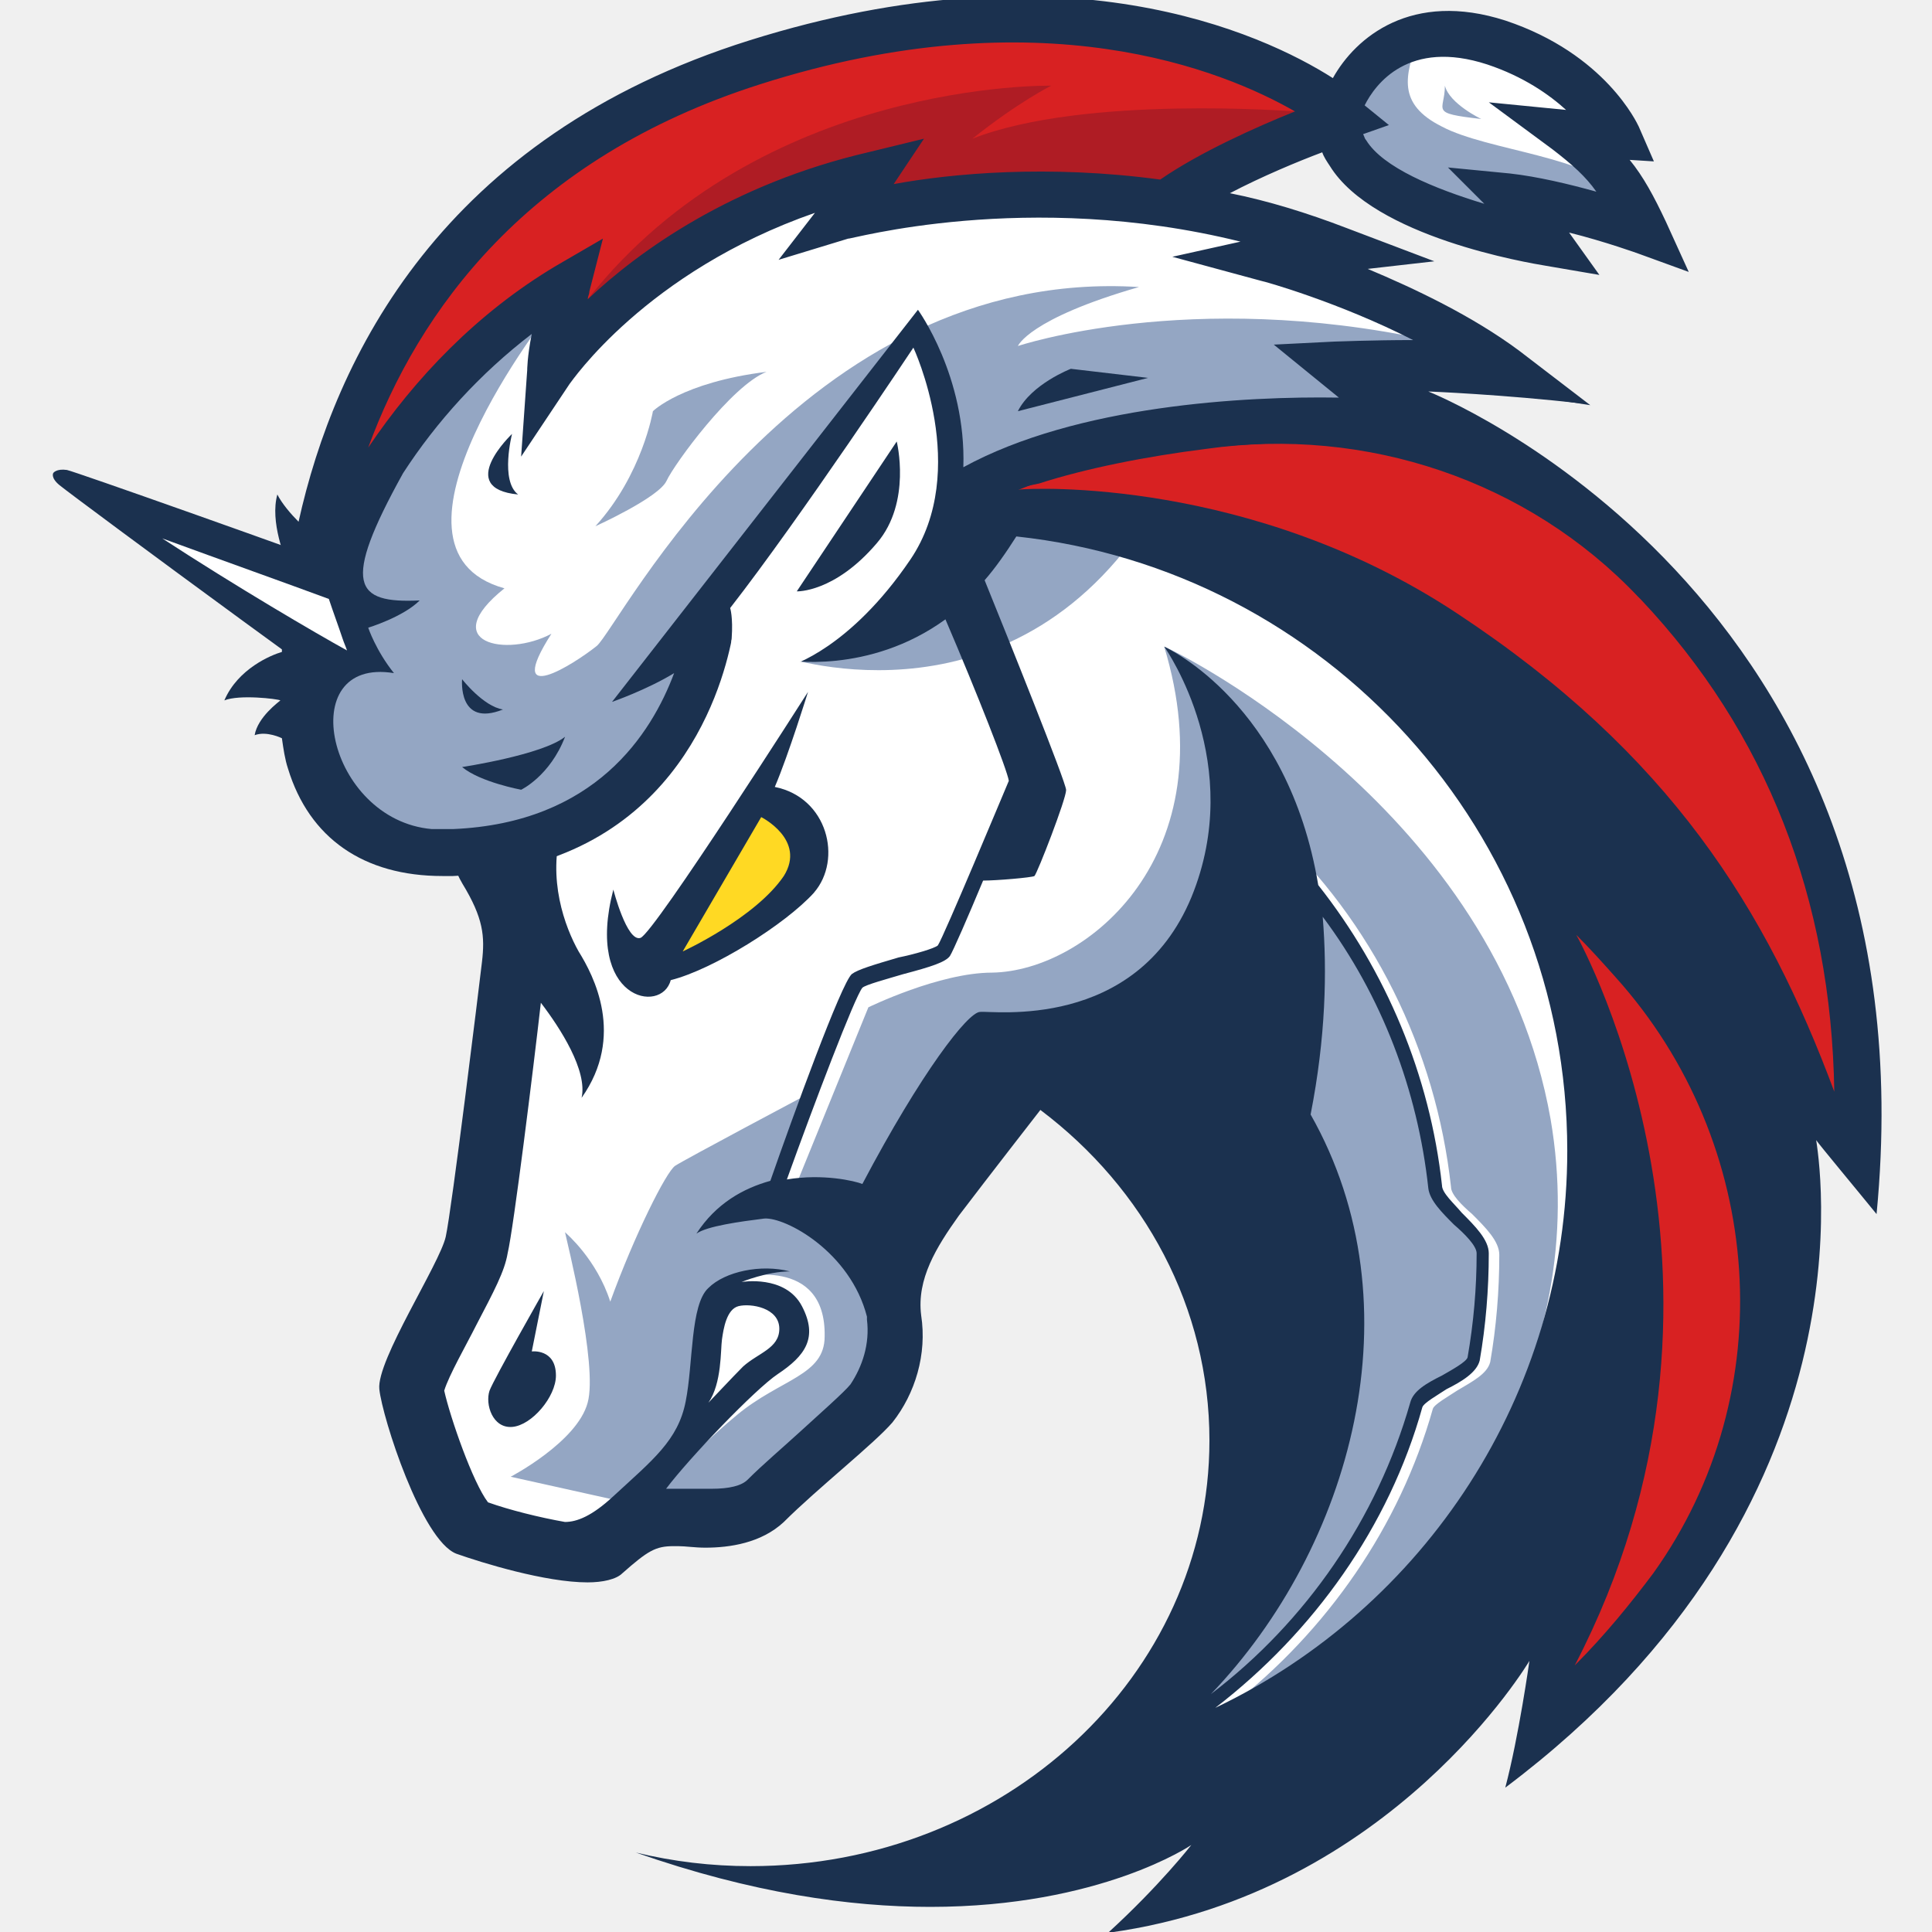
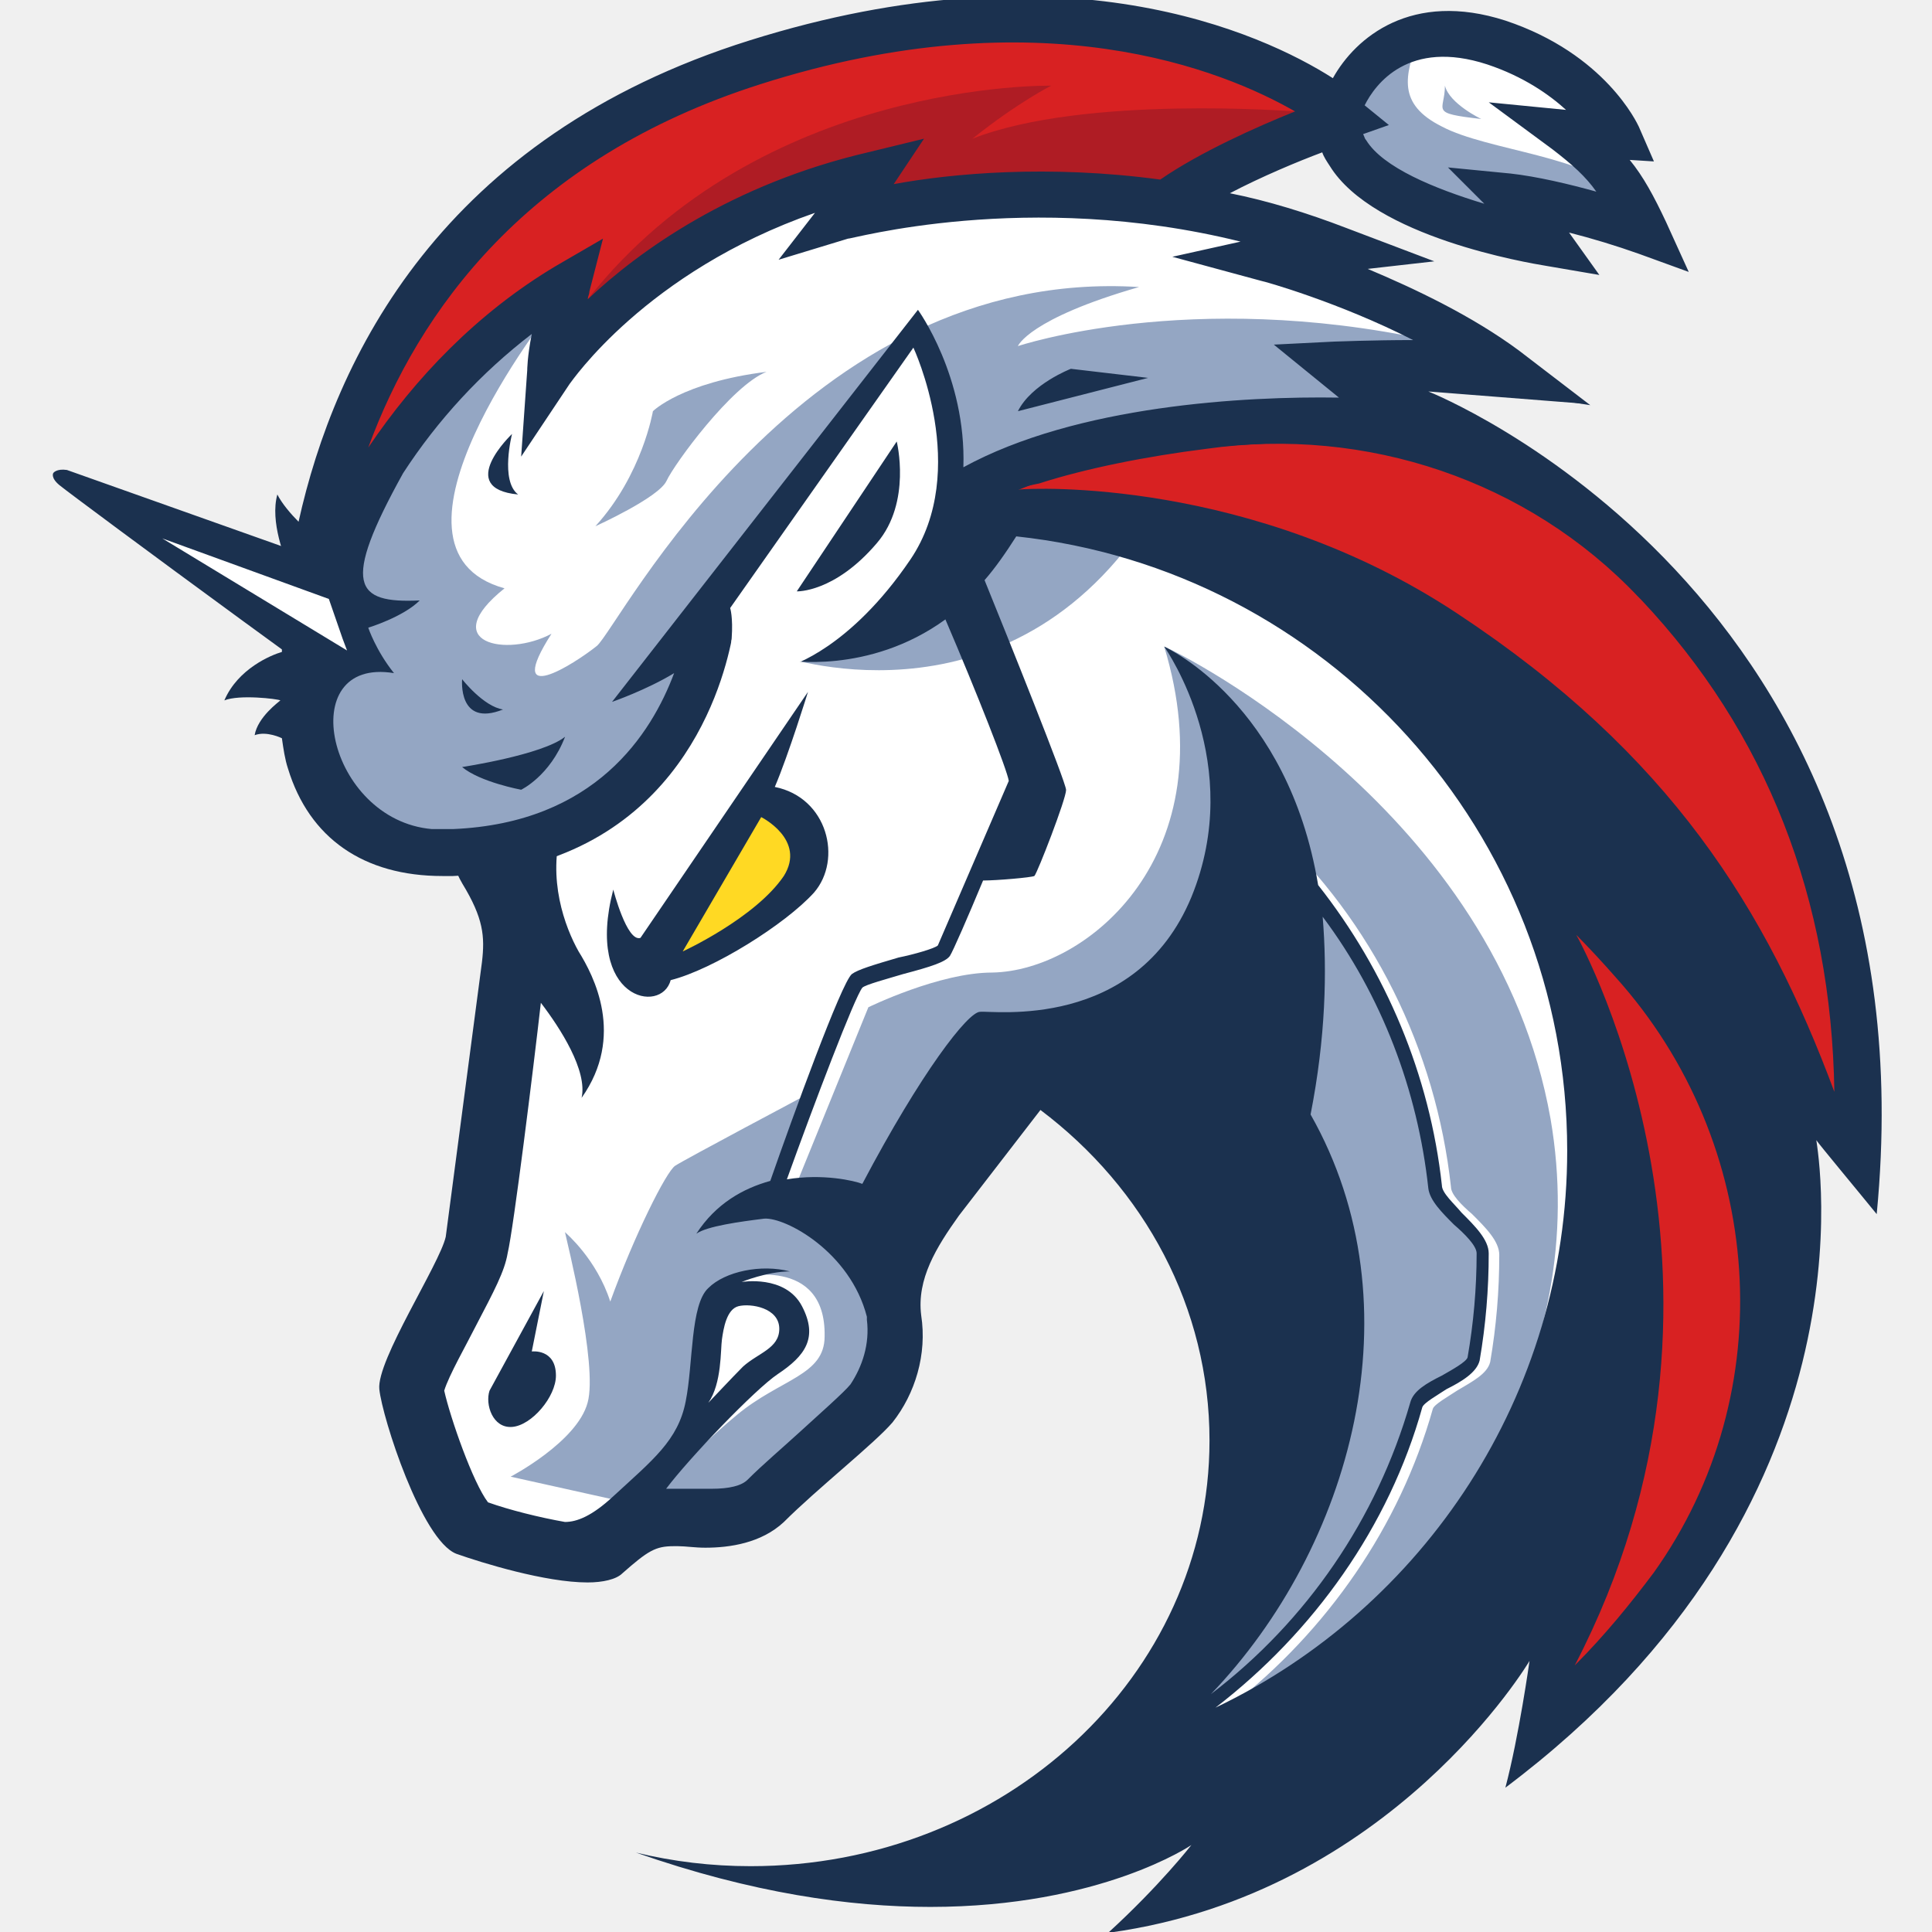
- <svg xmlns="http://www.w3.org/2000/svg" id="logo" viewBox="0 0 56 56" fill="none" version="1.1" width="56" height="56">
-   <g clip-path="url(#clip0)" id="g1059">
-     <path d="m 14.145,33.615 1.4,-10.544 -12.162,-8.444 11.112,3.763 2.625,-4.025 9.581,-5.95 21.131,11.637 1.094,17.762 -9.406,13.081 -7.438,1.137 3.85,-7.044 v -6.781 l -2.8,-5.294 -2.844,-1.881 -4.375,4.506 v 4.769 l -3.413,3.194 -4.331,0.525 -1.925,1.094 -3.15,-1.006 -1.312,-4.725 2.362,-3.325 z" fill="#ffffff" id="path1001" />
-     <path d="m 33.57,14.54 c -2.319,-0.481 -4.856,-0.35 -4.856,-0.35 0,0 -0.831,3.85 -5.994,4.856 0.044,0 6.825,2.319 10.85,-4.506 z" fill="#94a6c3" id="path1003" />
-     <path d="m 35.67,49.453 c 2.8,-2.188 4.9,-5.206 5.862,-8.619 0.044,-0.131 0.438,-0.35 0.7,-0.525 0.438,-0.263 0.875,-0.481 0.963,-0.831 0.175,-1.006 0.263,-2.056 0.263,-3.106 0,-0.394 -0.394,-0.787 -0.787,-1.181 -0.306,-0.263 -0.613,-0.569 -0.613,-0.787 -0.438,-3.981 -2.275,-7.7 -5.206,-10.412 l -0.306,0.306 c 2.844,2.669 4.681,6.3 5.075,10.15 0.044,0.35 0.394,0.7 0.744,1.05 0.306,0.263 0.656,0.656 0.656,0.831 0,1.006 -0.087,2.013 -0.263,3.019 -0.044,0.175 -0.438,0.35 -0.744,0.525 -0.438,0.219 -0.831,0.438 -0.919,0.787 -1.05,3.719 -3.456,6.956 -6.65,9.056 0.569,-1.225 2.362,-5.206 3.325,-7.219 l -0.175,-6.475 -5.556,-5.381 -3.15,0.438 -3.456,5.6 c 0,0 1.619,2.056 -0.656,4.463 -2.231,2.362 -3.981,2.888 -3.981,2.888 l -1.619,-0.875 c 0.481,-0.613 1.444,-1.531 2.188,-2.144 1.269,-1.05 2.538,-1.137 2.538,-2.275 0.044,-2.362 -2.494,-1.706 -2.494,-1.706 l -0.919,0.875 -0.394,3.237 -1.925,2.406 -0.219,-0.044 -3.15,-0.7 c 0,0 1.925,-1.006 2.231,-2.144 0.306,-1.094 -0.613,-4.725 -0.656,-4.944 0.044,0.044 0.919,0.787 1.312,2.013 0.7,-1.925 1.619,-3.763 1.881,-3.938 0.263,-0.175 3.806,-2.056 3.806,-2.056 l -1.181,3.106 0.875,-0.481 2.1,-5.162 c 0,0 2.056,-1.006 3.587,-1.006 2.756,-0.044 6.825,-3.413 4.987,-9.45 0.525,0.219 9.625,4.769 11.2,13.694 1.181,6.869 -2.712,13.3 -9.275,17.019 z" fill="#94a6c3" id="path1005" />
-     <path d="m 25.258,15.503 c 1.006,-1.181 0.613,-2.931 0.613,-2.931 L 22.939,16.903 c -0.044,0 1.05,0.044 2.319,-1.4 z" fill="#1b314f" id="path1007" />
-     <path d="m 15.414,39.172 0.35,-1.75 c 0,0 -1.444,2.538 -1.575,2.888 -0.131,0.394 0.087,1.094 0.656,1.05 0.569,-0.044 1.269,-0.875 1.269,-1.488 0,-0.787 -0.7,-0.7 -0.7,-0.7 z" fill="#1b314f" id="path1009" />
-     <path d="m 41.401,11.347 c 0,0 2.188,0.087 4.463,0.35 -5.119,-4.025 -9.975,-5.206 -13.912,-5.206 -5.425,0 -9.1,2.231 -9.319,2.362 l 1.706,-2.712 c 0,0 -6.825,-0.656 -9.231,6.562 -0.613,-1.531 -1.181,-3.762 -1.181,-3.762 0,0 -3.544,3.106 -1.881,8.269 C 7.976,15.722 2.158,13.665 1.939,13.622 1.633,13.578 1.545,13.709 1.545,13.709 c 0,0 -0.087,0.131 0.175,0.35 0.481,0.394 9.669,7.175 11.681,8.488 -0.438,1.575 -0.438,2.319 0,3.062 0.613,1.006 0.656,1.531 0.569,2.275 -0.087,0.744 -0.875,7.175 -1.05,7.963 -0.175,0.787 -2.012,3.587 -1.925,4.419 0.088,0.831 1.225,4.375 2.231,4.769 0.744,0.263 2.581,0.831 3.806,0.831 0.438,0 0.831,-0.088 1.006,-0.263 0.744,-0.656 0.963,-0.787 1.488,-0.787 0.044,0 0.087,0 0.131,0 0.219,0 0.481,0.044 0.787,0.044 0.7,0 1.619,-0.131 2.275,-0.744 0.963,-0.963 2.625,-2.275 3.15,-2.888 0.656,-0.831 1.006,-1.969 0.831,-3.106 -0.131,-1.05 0.438,-1.969 1.094,-2.888 0.831,-1.094 2.362,-3.062 2.362,-3.062 3.019,2.275 4.9,5.731 4.9,9.581 0,6.825 -5.95,12.338 -13.3,12.338 -1.137,0 -2.231,-0.131 -3.325,-0.394 3.369,1.181 6.213,1.575 8.531,1.575 4.944,0 7.569,-1.794 7.569,-1.794 0,0 -0.919,1.181 -2.406,2.538 0.044,0 0.044,0 0.044,0 8.181,-1.137 12.162,-7.875 12.162,-7.875 0,0 -0.306,2.188 -0.7,3.675 10.894,-8.181 9.056,-18.419 9.012,-18.769 0.087,0.131 1.181,1.444 1.75,2.144 1.75,-18.025 -12.994,-23.844 -12.994,-23.844 z M 24.645,40.134 c -0.175,0.219 -0.919,0.875 -1.444,1.356 -0.525,0.481 -1.094,0.962 -1.531,1.4 -0.175,0.175 -0.525,0.263 -1.05,0.263 -0.175,0 -0.35,0 -0.481,0 -0.087,0 -0.175,0 -0.263,0 -0.087,0 -0.131,0 -0.175,0 -0.131,0 -0.263,0 -0.394,0 0.656,-0.875 2.581,-2.888 3.237,-3.325 0.788,-0.525 1.181,-1.05 0.7,-1.969 -0.481,-0.919 -1.75,-0.7 -1.75,-0.7 0,0 0.744,-0.306 1.4,-0.306 -0.831,-0.219 -1.881,0 -2.362,0.481 -0.525,0.481 -0.438,2.188 -0.656,3.281 -0.219,1.137 -0.963,1.706 -2.1,2.756 -0.613,0.569 -1.05,0.744 -1.4,0.744 -0.744,-0.131 -1.619,-0.35 -2.231,-0.569 -0.438,-0.569 -1.094,-2.45 -1.269,-3.237 0.131,-0.438 0.656,-1.356 0.919,-1.881 0.525,-1.006 0.831,-1.575 0.919,-2.1 0.175,-0.744 0.744,-5.338 0.963,-7.263 0.569,0.744 1.356,1.969 1.181,2.756 1.269,-1.794 0.35,-3.544 -0.087,-4.244 -0.394,-0.7 -0.919,-2.1 -0.481,-3.587 0.438,-1.488 2.013,-5.6 2.013,-5.6 0,0 0.525,0.919 1.269,0.744 0.744,-0.175 6.737,-9.188 6.737,-9.188 0,0 1.619,3.544 -0.087,6.125 -1.75,2.581 -3.456,3.062 -3.456,3.062 0,0 2.406,0.438 4.638,-1.181 0.919,2.144 1.794,4.375 1.837,4.681 -0.131,0.306 -1.881,4.506 -2.056,4.769 -0.088,0.087 -0.7,0.263 -1.138,0.35 -0.744,0.219 -1.181,0.35 -1.356,0.481 -0.306,0.263 -1.706,4.112 -2.362,5.994 -0.787,0.219 -1.575,0.656 -2.144,1.531 0.306,-0.219 1.269,-0.35 1.969,-0.438 0.613,-0.044 2.494,0.963 2.975,2.844 0,0.044 0,0.044 0,0.087 0.087,0.7 -0.131,1.356 -0.481,1.881 z m -4.112,0.525 c 0.394,-0.569 0.35,-1.531 0.394,-1.837 0.044,-0.306 0.131,-0.875 0.481,-0.963 0.35,-0.087 1.181,0.044 1.181,0.656 0,0.569 -0.613,0.7 -1.05,1.094 -0.306,0.306 -0.919,0.963 -1.006,1.05 z M 37.989,32.303 c 0.438,-2.231 0.481,-4.156 0.35,-5.731 1.706,2.275 2.756,5.031 3.062,7.875 0.044,0.35 0.394,0.7 0.744,1.05 0.306,0.263 0.656,0.613 0.656,0.831 0,1.006 -0.087,2.013 -0.263,3.019 -0.044,0.131 -0.438,0.35 -0.744,0.525 -0.438,0.219 -0.831,0.438 -0.919,0.787 -0.963,3.369 -3.019,6.344 -5.775,8.444 4.069,-4.244 6.037,-11.244 2.888,-16.8 z m -2.756,17.194 c 2.844,-2.188 5.031,-5.25 5.994,-8.706 0.044,-0.131 0.438,-0.35 0.7,-0.525 0.438,-0.219 0.875,-0.481 0.963,-0.831 0.175,-1.006 0.263,-2.056 0.263,-3.106 0,-0.394 -0.394,-0.787 -0.787,-1.181 -0.219,-0.263 -0.569,-0.569 -0.569,-0.787 -0.35,-3.194 -1.619,-6.213 -3.587,-8.706 -0.875,-5.25 -4.375,-6.869 -4.463,-6.912 0.087,0.131 2.362,3.413 0.787,7.263 -1.619,3.894 -5.775,3.281 -6.125,3.325 -0.35,0 -1.706,1.75 -3.413,4.987 -0.219,-0.087 -1.138,-0.306 -2.188,-0.131 0.787,-2.188 1.969,-5.294 2.188,-5.556 0.087,-0.087 0.744,-0.263 1.181,-0.394 0.831,-0.219 1.225,-0.35 1.356,-0.525 0.087,-0.131 0.525,-1.137 0.963,-2.188 0.394,0 1.4,-0.087 1.487,-0.131 0.087,-0.087 0.919,-2.231 0.919,-2.494 0,-0.219 -1.706,-4.463 -2.362,-6.081 0.306,-0.35 0.613,-0.787 0.919,-1.269 8.969,0.963 15.969,8.575 15.969,17.806 0,7.088 -4.156,13.256 -10.194,16.144 z" fill="#1b314f" id="path1011" />
-     <path d="m 23.595,25.872 c 0.831,-0.963 0.394,-2.756 -1.137,-3.062 0.394,-0.919 0.963,-2.756 0.963,-2.756 0,0 -4.463,7 -4.856,7.131 -0.394,0.131 -0.787,-1.4 -0.787,-1.4 -0.831,3.194 1.4,3.631 1.663,2.625 1.225,-0.306 3.325,-1.619 4.156,-2.538 z" fill="#1b314f" id="path1013" />
-     <path d="m 19.789,27.578 2.275,-3.894 c 0,0 1.312,0.656 0.656,1.706 -0.831,1.225 -2.931,2.188 -2.931,2.188 z" fill="#ffd923" id="path1015" />
-     <path d="m 47.92,45.603 c -0.656,0.875 -1.4,1.794 -2.275,2.669 5.644,-10.85 0.263,-20.781 0.044,-21.175 0.394,0.394 0.787,0.831 1.137,1.225 4.331,4.812 4.856,12.031 1.094,17.281 z" fill="#d82122" id="path1017" />
-     <path d="m 53.17,31.647 c -1.969,-5.294 -4.769,-9.8 -10.938,-13.869 -5.95,-3.938 -12.338,-3.631 -12.688,-3.587 -0.044,0 -0.087,0 -0.087,0 0.219,-0.087 0.438,-0.131 0.656,-0.175 1.356,-0.438 3.106,-0.787 4.856,-1.006 4.638,-0.656 9.319,0.919 12.512,4.287 0.044,0.044 0.044,0.044 0.087,0.087 3.631,3.85 5.513,8.662 5.6,14.262 z" fill="#d82122" id="path1019" />
-     <path d="m 40.833,9.991 c -6.519,-1.225 -10.719,-0.613 -13.738,0.525 -0.087,-0.35 -0.394,-1.05 -0.656,-1.619 -0.919,1.094 -1.881,2.406 -2.494,3.238 -1.663,1.137 -2.362,2.231 -2.362,2.231 0.963,-3.281 3.763,-5.731 7.175,-6.344 0.963,-0.175 2.013,-0.263 3.15,-0.263 3.019,0.044 6.037,0.787 8.925,2.231 z" fill="#d82122" id="path1021" />
-     <path d="m 16.726,18.391 c -5.119,-0.175 -3.413,-6.125 -3.325,-6.475 0,0.044 0.35,4.681 3.325,6.475 z" fill="#d82122" id="path1023" />
-     <path d="m 21.758,7.672 c -3.938,2.362 -3.15,8.006 -3.15,8.006 -3.763,-5.731 2.844,-7.875 3.15,-8.006 z" fill="#d82122" id="path1025" />
-     <path d="m 15.283,19.966 c 0.263,0.219 0.525,0.613 0.219,1.181 -0.175,0.306 -0.438,0.263 -0.831,0.087 -0.525,-0.263 -3.675,-2.1 -6.519,-3.981 3.238,1.137 6.519,2.362 7.044,2.625 0,0 0.044,0.044 0.087,0.087 z" fill="#ffffff" id="path1027" />
-     <path d="m 9.663,14.772 c 0,0 1.668,-10.05 12.159,-13.078 10.491,-3.028 16.46,1.097 16.46,1.097 L 34.903,5.995 25.773,5.863 23.841,6.565 24.939,4.941 17.828,8.672 15.545,11.437 15.589,8.672 13.351,10.954 Z" fill="#d82122" id="path1029" />
-     <path d="m 37.536,3.23 c 0,0 -6.101,-0.483 -9.35,0.79 1.317,-1.053 2.283,-1.536 2.283,-1.536 0,0 -8.428,-0.176 -13.432,6.188 1.317,-0.351 3.38,-2.063 3.38,-2.063 l 4.565,-1.668 -0.527,1.58 5.882,-0.922 3.643,0.351 z" fill="#af1c24" id="path1031" />
-     <path d="m 38.721,7.092 -6.672,-1.492 -7.33,0.527 0.22,-1.185 -6.101,2.94 -2.502,1.975 0.088,-1.668 c 0,0 -6.453,4.959 -5.18,10.05 1.229,5.091 6.891,2.37 6.891,2.37 l 6.145,-6.89 18.875,-3.643 -5.399,-2.37 z" fill="#ffffff" id="path1033" />
-     <path d="M 47.061,6.214 46.14,3.098 43.725,0.991 c 0,0 -3.468,-0.263 -4.258,0.965 l -0.878,1.624 1.975,2.238 3.95,1.273 -0.263,-1.273 z" fill="#ffffff" id="path1035" />
-     <path d="m 29.503,10.032 c 0,0 0.307,-0.79 3.511,-1.712 -9.788,-0.614 -15.056,9.831 -15.714,10.401 -0.658,0.527 -2.721,1.843 -1.317,-0.351 -1.317,0.702 -3.336,0.263 -1.361,-1.317 -4.126,-1.141 1.361,-8.075 1.361,-8.075 l -3.029,1.712 -3.512,5.047 -0.878,4.959 1.185,3.116 2.853,1.141 4.214,-1.141 2.634,-2.502 1.01,-2.809 2.502,-1.404 5.443,-3.16 4.389,-1.361 6.935,-0.439 -0.351,-1.097 c 0,0 1.097,-0.571 2.019,-1.185 -6.935,-1.492 -11.895,0.175 -11.895,0.175 z" fill="#94a6c3" id="path1037" />
-     <path d="M 46.93,5.643 C 46.184,4.546 43.111,4.371 41.794,3.669 40.477,3.01 40.74,2.176 41.092,1.167 l -1.668,0.878 -0.922,1.141 1.756,2.326 4.433,1.668 -0.658,-1.712 c 0.088,0.044 3.643,1.273 2.897,0.176 z" fill="#94a6c3" id="path1039" />
-     <path d="m 42.935,3.449 c 0,0 -0.922,-0.439 -1.054,-0.965 0,0.746 -0.483,0.79 1.054,0.965 z" fill="#94a6c3" id="path1041" />
-     <path d="m 19.32,13.938 c 0.22,-0.483 1.887,-2.765 2.897,-3.16 -2.458,0.307 -3.292,1.141 -3.292,1.141 0,0 -0.307,1.843 -1.668,3.335 0,0 1.844,-0.834 2.063,-1.317 z" fill="#94a6c3" id="path1043" />
-     <path d="m 29.503,11.919 3.775,-0.966 -2.239,-0.263 c 0,0 -1.141,0.439 -1.536,1.229 z" fill="#1b314f" id="path1045" />
-     <path d="m 14.579,20.565 c -0.571,-0.088 -1.185,-0.878 -1.185,-0.878 0,0 -0.132,1.404 1.185,0.878 z" fill="#1b314f" id="path1047" />
-     <path d="m 15.106,22.891 c 0,0 0.834,-0.395 1.273,-1.536 -0.658,0.527 -2.985,0.878 -2.985,0.878 0.527,0.439 1.712,0.658 1.712,0.658 z" fill="#1b314f" id="path1049" />
-     <path d="M 48.949,7.882 48.29,6.433 C 47.939,5.687 47.632,5.117 47.237,4.634 L 47.939,4.678 47.5,3.669 C 47.456,3.581 46.535,1.562 43.638,0.597 40.916,-0.281 39.292,1.079 38.634,2.264 36.571,0.948 30.82,-1.685 21.734,1.167 12.78,3.976 9.707,10.383 8.654,15.123 8.434,14.903 8.171,14.596 8.039,14.333 c -0.219,0.79 0.219,1.843 0.351,2.194 -0.132,0.922 -0.219,1.712 -0.219,2.37 -0.307,0.088 -1.273,0.483 -1.668,1.404 0.439,-0.176 1.536,-0.044 1.624,0 -0.044,0.044 -0.658,0.483 -0.746,1.009 0.351,-0.132 0.79,0.088 0.79,0.088 0.044,0.307 0.088,0.614 0.176,0.878 0.615,2.019 2.195,3.116 4.477,3.116 0.088,0 0.22,0 0.307,0 6.321,-0.263 7.769,-5.31 8.077,-6.846 0.615,-0.219 1.843,-0.702 3.599,-1.624 0.878,-0.219 1.756,-0.439 2.502,-0.702 0.132,-0.351 0.263,-0.658 0.351,-1.009 0.132,-0.088 0.219,-0.132 0.351,-0.22 4.17,-2.765 12.642,-2.107 12.729,-2.107 l 2.107,0.176 -2.283,-1.887 c 0.966,0 2.107,0.044 2.985,0.176 l 2.546,0.395 -2.063,-1.58 C 42.672,9.154 41.004,8.364 39.643,7.794 L 41.575,7.574 39.029,6.609 C 37.887,6.17 36.746,5.819 35.649,5.6 36.571,5.117 37.624,4.678 38.326,4.415 c 0.044,0.132 0.132,0.263 0.22,0.395 1.273,2.063 5.75,2.809 6.277,2.896 L 46.359,7.969 45.481,6.741 c 1.054,0.263 2.019,0.614 2.019,0.614 z M 35.956,7.004 33.981,7.443 36.571,8.145 c 0.044,0 2.239,0.614 4.389,1.712 -1.185,0 -2.239,0.044 -2.283,0.044 l -1.756,0.088 1.887,1.536 C 36.088,11.48 31.215,11.744 27.923,13.543 28.011,10.91 26.607,8.979 26.607,8.979 L 17.74,20.345 c 0,0 1.01,-0.351 1.8,-0.834 -0.658,1.755 -2.283,4.345 -6.409,4.52 -0.22,0 -0.439,0 -0.615,0 -3.029,-0.263 -4.038,-5.003 -1.097,-4.52 -0.527,-0.658 -0.746,-1.317 -0.746,-1.317 0,0 1.01,-0.307 1.492,-0.79 -1.887,0.088 -2.283,-0.439 -0.483,-3.687 0.966,-1.492 2.239,-2.896 3.731,-4.037 -0.132,0.658 -0.132,1.053 -0.132,1.053 l -0.176,2.502 1.405,-2.107 c 0.044,-0.044 2.195,-3.248 7.111,-4.959 L 22.568,7.531 24.587,6.916 c 0,0.044 5.18,-1.448 11.369,0.088 z M 33.63,5.205 C 30.381,4.766 27.572,5.029 25.904,5.336 L 26.782,4.02 25.158,4.415 c -3.95,0.922 -6.628,2.853 -8.12,4.257 0,-0.088 0.044,-0.132 0.044,-0.219 L 17.476,6.916 16.116,7.706 C 13.833,9.067 12.034,10.954 10.673,12.973 12.121,9.023 15.282,4.59 22.041,2.44 30.162,-0.149 35.473,2.045 37.536,3.23 36.439,3.669 34.771,4.415 33.63,5.205 Z M 43.769,5.029 41.97,4.854 43.023,5.907 C 41.575,5.468 40.082,4.854 39.599,4.064 39.555,4.02 39.555,3.976 39.511,3.888 L 40.258,3.625 39.555,3.054 c 0.307,-0.614 1.273,-1.931 3.555,-1.185 1.054,0.351 1.8,0.878 2.283,1.317 L 43.155,2.966 44.998,4.327 C 45.569,4.766 45.964,5.117 46.271,5.556 45.481,5.336 44.559,5.117 43.769,5.029 Z" fill="#1b314f" id="path1051" />
-     <path d="m 15.018,14.333 c -0.527,-0.395 -0.176,-1.756 -0.176,-1.756 0,0 -1.668,1.58 0.176,1.756 z" fill="#1b314f" id="path1053" />
-     <path d="m 22.919,19.292 c 0,0 1.712,-0.483 3.468,-3.072 1.756,-2.589 0.088,-6.144 0.088,-6.144 0,0 -3.292,4.959 -5.311,7.548 0,0 0.088,0.263 0.044,0.878 -0.088,0.614 0.571,1.141 0.571,1.141 z m 3.073,-6.495 c 0,0 0.439,1.755 -0.571,2.94 -1.229,1.448 -2.326,1.404 -2.326,1.404 z" fill="#ffffff" id="path1055" />
-     <path d="M 9.927,18.502 C 9.795,18.107 9.663,17.756 9.532,17.361 8.346,16.922 6.503,16.264 4.703,15.606 6.854,17.01 9.18,18.37 10.058,18.853 10.014,18.721 9.97,18.634 9.927,18.502 Z" fill="#ffffff" id="path1057" />
+ <svg xmlns="http://www.w3.org/2000/svg" fill="none" width="56" height="56">
+   <g clip-path="url(#A)">
+     <path d="M14.145 33.616l1.4-10.544-12.162-8.444 11.112 3.762 2.625-4.025 9.581-5.95 21.131 11.637 1.094 17.763-9.406 13.081-7.437 1.138 3.85-7.044v-6.781l-2.8-5.294-2.844-1.881-4.375 4.506v4.769l-3.413 3.194-4.331.525-1.925 1.094-3.15-1.006-1.312-4.725 2.362-3.325z" fill="#fff" />
+     <g fill="#94a6c3">
+       <path d="M33.57 14.541c-2.319-.481-4.856-.35-4.856-.35s-.831 3.85-5.994 4.856c.044 0 6.825 2.319 10.85-4.506zm2.1 34.912c2.8-2.187 4.9-5.206 5.862-8.619.044-.131.438-.35.7-.525.438-.263.875-.481.962-.831a18.22 18.22 0 0 0 .263-3.106c0-.394-.394-.788-.788-1.181-.306-.263-.612-.569-.612-.788-.437-3.981-2.275-7.7-5.206-10.413l-.306.306c2.844 2.669 4.681 6.3 5.075 10.15.044.35.394.7.744 1.05.306.263.656.656.656.831a17.49 17.49 0 0 1-.263 3.019c-.044.175-.437.35-.744.525-.437.219-.831.438-.919.788a16.17 16.17 0 0 1-6.65 9.056l3.325-7.219-.175-6.475-5.556-5.381-3.15.438-3.456 5.6s1.619 2.056-.656 4.462c-2.231 2.362-3.981 2.888-3.981 2.888l-1.619-.875c.481-.612 1.444-1.531 2.188-2.144 1.269-1.05 2.538-1.138 2.538-2.275.044-2.362-2.494-1.706-2.494-1.706l-.919.875-.394 3.237-1.925 2.406-.219-.044-3.15-.7s1.925-1.006 2.231-2.144c.306-1.094-.613-4.725-.656-4.944.044.044.919.788 1.313 2.013.7-1.925 1.619-3.763 1.881-3.937s3.806-2.056 3.806-2.056l-1.181 3.106.875-.481 2.1-5.163s2.056-1.006 3.587-1.006c2.756-.044 6.825-3.413 4.987-9.45.525.219 9.625 4.769 11.2 13.694 1.181 6.869-2.712 13.3-9.275 17.019z" />
+     </g>
+     <g fill="#1b314f">
+       <path d="M25.258 15.503c1.006-1.181.613-2.931.613-2.931l-2.931 4.331c-.044 0 1.05.044 2.319-1.4zm-9.844 23.669l.35-1.75-1.575 2.888c-.131.394.088 1.094.656 1.05s1.269-.875 1.269-1.487c0-.788-.7-.7-.7-.7zm25.988-27.825l4.462.35c-5.119-4.025-9.975-5.206-13.913-5.206-5.425 0-9.1 2.231-9.319 2.363l1.706-2.713s-6.825-.656-9.231 6.562c-.613-1.531-1.181-3.762-1.181-3.762s-3.544 3.106-1.881 8.269L1.939 13.622c-.306-.044-.394.088-.394.088s-.087.131.175.35c.481.394 9.669 7.175 11.681 8.488-.437 1.575-.437 2.319 0 3.063.613 1.006.656 1.531.569 2.275l-1.05 7.963c-.175.788-2.012 3.587-1.925 4.419s1.225 4.375 2.231 4.769c.744.263 2.581.831 3.806.831.438 0 .831-.088 1.006-.263.744-.656.962-.788 1.488-.788h.131c.219 0 .481.044.788.044.7 0 1.619-.131 2.275-.744.962-.963 2.625-2.275 3.15-2.888.656-.831 1.006-1.969.831-3.106-.131-1.05.438-1.969 1.094-2.888l2.363-3.062c3.019 2.275 4.9 5.731 4.9 9.581 0 6.825-5.95 12.338-13.3 12.338-1.137 0-2.231-.131-3.325-.394 3.369 1.181 6.213 1.575 8.531 1.575 4.944 0 7.569-1.794 7.569-1.794s-.919 1.181-2.406 2.538h.044c8.181-1.138 12.163-7.875 12.163-7.875s-.306 2.188-.7 3.675c10.894-8.181 9.056-18.419 9.013-18.769.087.131 1.181 1.444 1.75 2.144 1.75-18.025-12.994-23.844-12.994-23.844zM24.645 40.134c-.175.219-.919.875-1.444 1.356s-1.094.962-1.531 1.4c-.175.175-.525.263-1.05.263h-.481-.262-.175-.394c.656-.875 2.581-2.888 3.237-3.325.788-.525 1.181-1.05.7-1.969s-1.75-.7-1.75-.7.744-.306 1.4-.306c-.831-.219-1.881 0-2.363.481-.525.481-.437 2.188-.656 3.281-.219 1.138-.962 1.706-2.1 2.756-.613.569-1.05.744-1.4.744-.744-.131-1.619-.35-2.231-.569-.437-.569-1.094-2.45-1.269-3.237.131-.437.656-1.356.919-1.881.525-1.006.831-1.575.919-2.1.175-.744.744-5.337.963-7.262.569.744 1.356 1.969 1.181 2.756 1.269-1.794.35-3.544-.087-4.244-.394-.7-.919-2.1-.481-3.587s2.012-5.6 2.012-5.6.525.919 1.269.744 6.738-9.188 6.738-9.188 1.619 3.544-.087 6.125c-1.75 2.581-3.456 3.063-3.456 3.063s2.406.438 4.637-1.181c.919 2.144 1.794 4.375 1.837 4.681l-2.056 4.769c-.088.087-.7.262-1.138.35-.744.219-1.181.35-1.356.481-.306.262-1.706 4.112-2.363 5.994-.788.219-1.575.656-2.144 1.531.306-.219 1.269-.35 1.969-.437.613-.044 2.494.962 2.975 2.844v.087c.087.7-.131 1.356-.481 1.881zm-4.113.525c.394-.569.35-1.531.394-1.837s.131-.875.481-.962 1.181.044 1.181.656c0 .569-.613.7-1.05 1.094-.306.306-.919.962-1.006 1.05zm17.456-8.356c.438-2.231.481-4.156.35-5.731 1.706 2.275 2.756 5.031 3.063 7.875.044.35.394.7.744 1.05.306.263.656.612.656.831a17.59 17.59 0 0 1-.263 3.019c-.044.131-.437.35-.744.525-.437.219-.831.438-.919.788a16.29 16.29 0 0 1-5.775 8.444c4.069-4.244 6.038-11.244 2.888-16.8zm-2.756 17.194c2.844-2.187 5.031-5.25 5.994-8.706.044-.131.438-.35.7-.525.438-.219.875-.481.962-.831a18.22 18.22 0 0 0 .263-3.106c0-.394-.394-.788-.788-1.181-.219-.263-.569-.569-.569-.788-.35-3.194-1.619-6.212-3.587-8.706-.875-5.25-4.375-6.869-4.462-6.913.087.131 2.362 3.413.788 7.262-1.619 3.894-5.775 3.281-6.125 3.325-.35 0-1.706 1.75-3.413 4.987-.219-.087-1.138-.306-2.187-.131.787-2.187 1.969-5.294 2.188-5.556.087-.087.744-.262 1.181-.394.831-.219 1.225-.35 1.356-.525.087-.131.525-1.137.962-2.187.394 0 1.4-.087 1.487-.131.087-.087.919-2.231.919-2.494 0-.219-1.706-4.463-2.363-6.081.306-.35.613-.788.919-1.269 8.969.962 15.969 8.575 15.969 17.806 0 7.087-4.156 13.256-10.194 16.144zM23.595 25.872c.831-.962.394-2.756-1.137-3.062.394-.919.962-2.756.962-2.756l-4.856 7.131c-.394.131-.788-1.4-.788-1.4-.831 3.194 1.4 3.631 1.663 2.625 1.225-.306 3.325-1.619 4.156-2.538z" />
+     </g>
+     <path d="M19.789 27.578l2.275-3.894s1.313.656.656 1.706c-.831 1.225-2.931 2.188-2.931 2.188z" fill="#ffd923" />
+     <g fill="#d82122">
+       <path d="M47.92 45.603c-.656.875-1.4 1.794-2.275 2.669 5.644-10.85.263-20.781.044-21.175a28.91 28.91 0 0 1 1.138 1.225c4.331 4.813 4.856 12.031 1.094 17.281zm5.25-13.956c-1.969-5.294-4.769-9.8-10.937-13.869-5.95-3.937-12.337-3.631-12.687-3.588h-.087c.219-.088.438-.131.656-.175 1.356-.437 3.106-.787 4.856-1.006 4.638-.656 9.319.919 12.512 4.288l.087.087c3.631 3.85 5.513 8.662 5.6 14.263zM40.833 9.991c-6.519-1.225-10.719-.613-13.737.525-.087-.35-.394-1.05-.656-1.619-.919 1.094-1.881 2.406-2.494 3.238-1.663 1.137-2.363 2.231-2.363 2.231.962-3.281 3.762-5.731 7.175-6.344.962-.175 2.012-.263 3.15-.263 3.019.044 6.038.788 8.925 2.231zm-24.107 8.4c-5.119-.175-3.412-6.125-3.325-6.475 0 .044.35 4.681 3.325 6.475zm5.032-10.719c-3.937 2.363-3.15 8.006-3.15 8.006-3.762-5.731 2.844-7.875 3.15-8.006z" />
+     </g>
+     <path d="M15.283 19.966c.262.219.525.613.219 1.181-.175.306-.437.262-.831.087-.525-.262-3.675-2.1-6.519-3.981l7.044 2.625.088.087z" fill="#fff" />
+     <path d="M9.663 14.772s1.668-10.05 12.159-13.078 16.461 1.097 16.461 1.097l-3.38 3.204-9.13-.132-1.931.702 1.097-1.624-7.111 3.73-2.283 2.765.044-2.765-2.239 2.282z" fill="#d82122" />
+     <path d="M37.536 3.23s-6.101-.483-9.349.79c1.317-1.053 2.282-1.536 2.282-1.536s-8.428-.176-13.432 6.188c1.317-.351 3.38-2.063 3.38-2.063l4.565-1.668-.527 1.58 5.882-.922 3.643.351z" fill="#af1c24" />
+     <g fill="#fff">
+       <path d="M38.722 7.092L32.05 5.6l-7.33.527.22-1.185-6.101 2.94-2.502 1.975.088-1.668s-6.453 4.959-5.18 10.05c1.229 5.091 6.891 2.37 6.891 2.37l6.145-6.89 18.875-3.642-5.399-2.37zm8.339-.878l-.922-3.116L43.725.991s-3.468-.263-4.258.965l-.878 1.624 1.975 2.238 3.95 1.273-.263-1.273z" />
+     </g>
+     <g fill="#94a6c3">
+       <path d="M29.504 10.032s.307-.79 3.512-1.712c-9.788-.614-15.056 9.831-15.714 10.401-.658.527-2.721 1.843-1.317-.351-1.317.702-3.336.263-1.361-1.317-4.126-1.141 1.361-8.075 1.361-8.075l-3.029 1.712-3.512 5.047-.878 4.959 1.185 3.116 2.853 1.141 4.214-1.141 2.634-2.501 1.01-2.809 2.502-1.404 5.443-3.16 4.389-1.36 6.935-.439-.351-1.097s1.097-.57 2.019-1.185c-6.935-1.492-11.895.175-11.895.175zM46.93 5.643c-.746-1.097-3.819-1.273-5.136-1.975-1.317-.658-1.053-1.492-.702-2.502l-1.668.878-.922 1.141 1.756 2.326 4.433 1.668-.658-1.712c.088.044 3.643 1.273 2.897.176zm-3.995-2.194s-.922-.439-1.053-.965c0 .746-.483.79 1.053.965zM19.32 13.938c.22-.483 1.887-2.765 2.897-3.16-2.458.307-3.292 1.141-3.292 1.141s-.307 1.843-1.668 3.335c0 0 1.844-.834 2.063-1.317z" />
+     </g>
+     <g fill="#1b314f">
+       <path d="M29.504 11.919l3.775-.966-2.239-.263s-1.141.439-1.536 1.229zM14.58 20.565c-.571-.088-1.185-.878-1.185-.878s-.132 1.404 1.185.878zm.526 2.326s.834-.395 1.273-1.536c-.658.527-2.985.878-2.985.878.527.439 1.712.658 1.712.658zM48.949 7.882l-.658-1.448c-.351-.746-.658-1.317-1.053-1.799l.702.044-.439-1.009c-.044-.088-.966-2.107-3.863-3.072-2.721-.878-4.346.483-5.004 1.668-2.063-1.317-7.813-3.95-16.899-1.097C12.78 3.976 9.707 10.383 8.654 15.123c-.219-.219-.483-.527-.615-.79-.219.79.219 1.843.351 2.194-.132.922-.219 1.712-.219 2.37-.307.088-1.273.483-1.668 1.404.439-.176 1.536-.044 1.624 0-.044.044-.658.483-.746 1.009.351-.132.79.088.79.088.044.307.088.614.176.878.615 2.019 2.195 3.116 4.477 3.116h.307c6.321-.263 7.769-5.31 8.077-6.846.614-.219 1.843-.702 3.599-1.624.878-.219 1.756-.439 2.502-.702.132-.351.263-.658.351-1.009.132-.088.219-.132.351-.22 4.17-2.765 12.642-2.107 12.729-2.107l2.107.176-2.283-1.887c.966 0 2.107.044 2.985.176l2.546.395-2.063-1.58c-1.361-1.009-3.029-1.799-4.389-2.37l1.931-.219-2.546-.965c-1.141-.439-2.282-.79-3.38-1.009.922-.483 1.975-.922 2.678-1.185.044.132.132.263.219.395 1.273 2.063 5.75 2.809 6.277 2.896l1.536.263-.878-1.229a23.1 23.1 0 0 1 2.019.614zm-12.993-.878l-1.975.439 2.59.702c.044 0 2.239.614 4.389 1.712-1.185 0-2.239.044-2.282.044l-1.756.088 1.888 1.536c-2.722-.044-7.594.22-10.886 2.019.088-2.633-1.317-4.564-1.317-4.564L17.74 20.345s1.01-.351 1.8-.834c-.658 1.755-2.282 4.345-6.409 4.52h-.614c-3.029-.263-4.038-5.003-1.097-4.52-.527-.658-.746-1.317-.746-1.317s1.01-.307 1.492-.79c-1.887.088-2.283-.439-.483-3.687a16.23 16.23 0 0 1 3.731-4.037c-.132.658-.132 1.053-.132 1.053l-.176 2.502 1.405-2.107c.044-.044 2.195-3.248 7.111-4.959l-1.054 1.36 2.019-.614c0 .044 5.18-1.448 11.369.088zM33.63 5.205c-3.248-.439-6.057-.176-7.725.132l.878-1.317-1.624.395c-3.95.922-6.628 2.853-8.12 4.257 0-.088.044-.132.044-.219l.395-1.536-1.361.79c-2.283 1.36-4.082 3.248-5.443 5.266 1.448-3.95 4.609-8.382 11.369-10.533 8.121-2.589 13.432-.395 15.495.79-1.097.439-2.765 1.185-3.907 1.975zm10.14-.176l-1.8-.176 1.053 1.053c-1.449-.439-2.941-1.053-3.424-1.843-.044-.044-.044-.088-.088-.176l.746-.263-.702-.571c.307-.614 1.273-1.931 3.555-1.185 1.053.351 1.8.878 2.282 1.317l-2.239-.219 1.844 1.36c.571.439.966.79 1.273 1.229-.79-.219-1.712-.439-2.502-.527zm-28.752 9.304c-.527-.395-.176-1.755-.176-1.755s-1.668 1.58.176 1.755z" />
+     </g>
+     <g fill="#fff">
+       <path d="M22.919 19.292s1.712-.483 3.468-3.072.088-6.144.088-6.144l-5.311 7.548s.088.263.044.878c-.088.614.571 1.141.571 1.141zm3.073-6.495s.439 1.755-.571 2.94c-1.229 1.448-2.326 1.404-2.326 1.404zM9.927 18.502l-.395-1.141-4.828-1.755 5.355 3.248-.132-.351z" />
+     </g>
  </g>
-   <defs id="defs1064">
-     <clipPath id="clip0">
-       <rect width="56" height="56" fill="#ffffff" id="rect1061" x="0" y="0" />
+   <defs>
+     <clipPath id="A">
+       <path fill="#fff" d="M0 0h56v56H0z" />
    </clipPath>
  </defs>
</svg>
